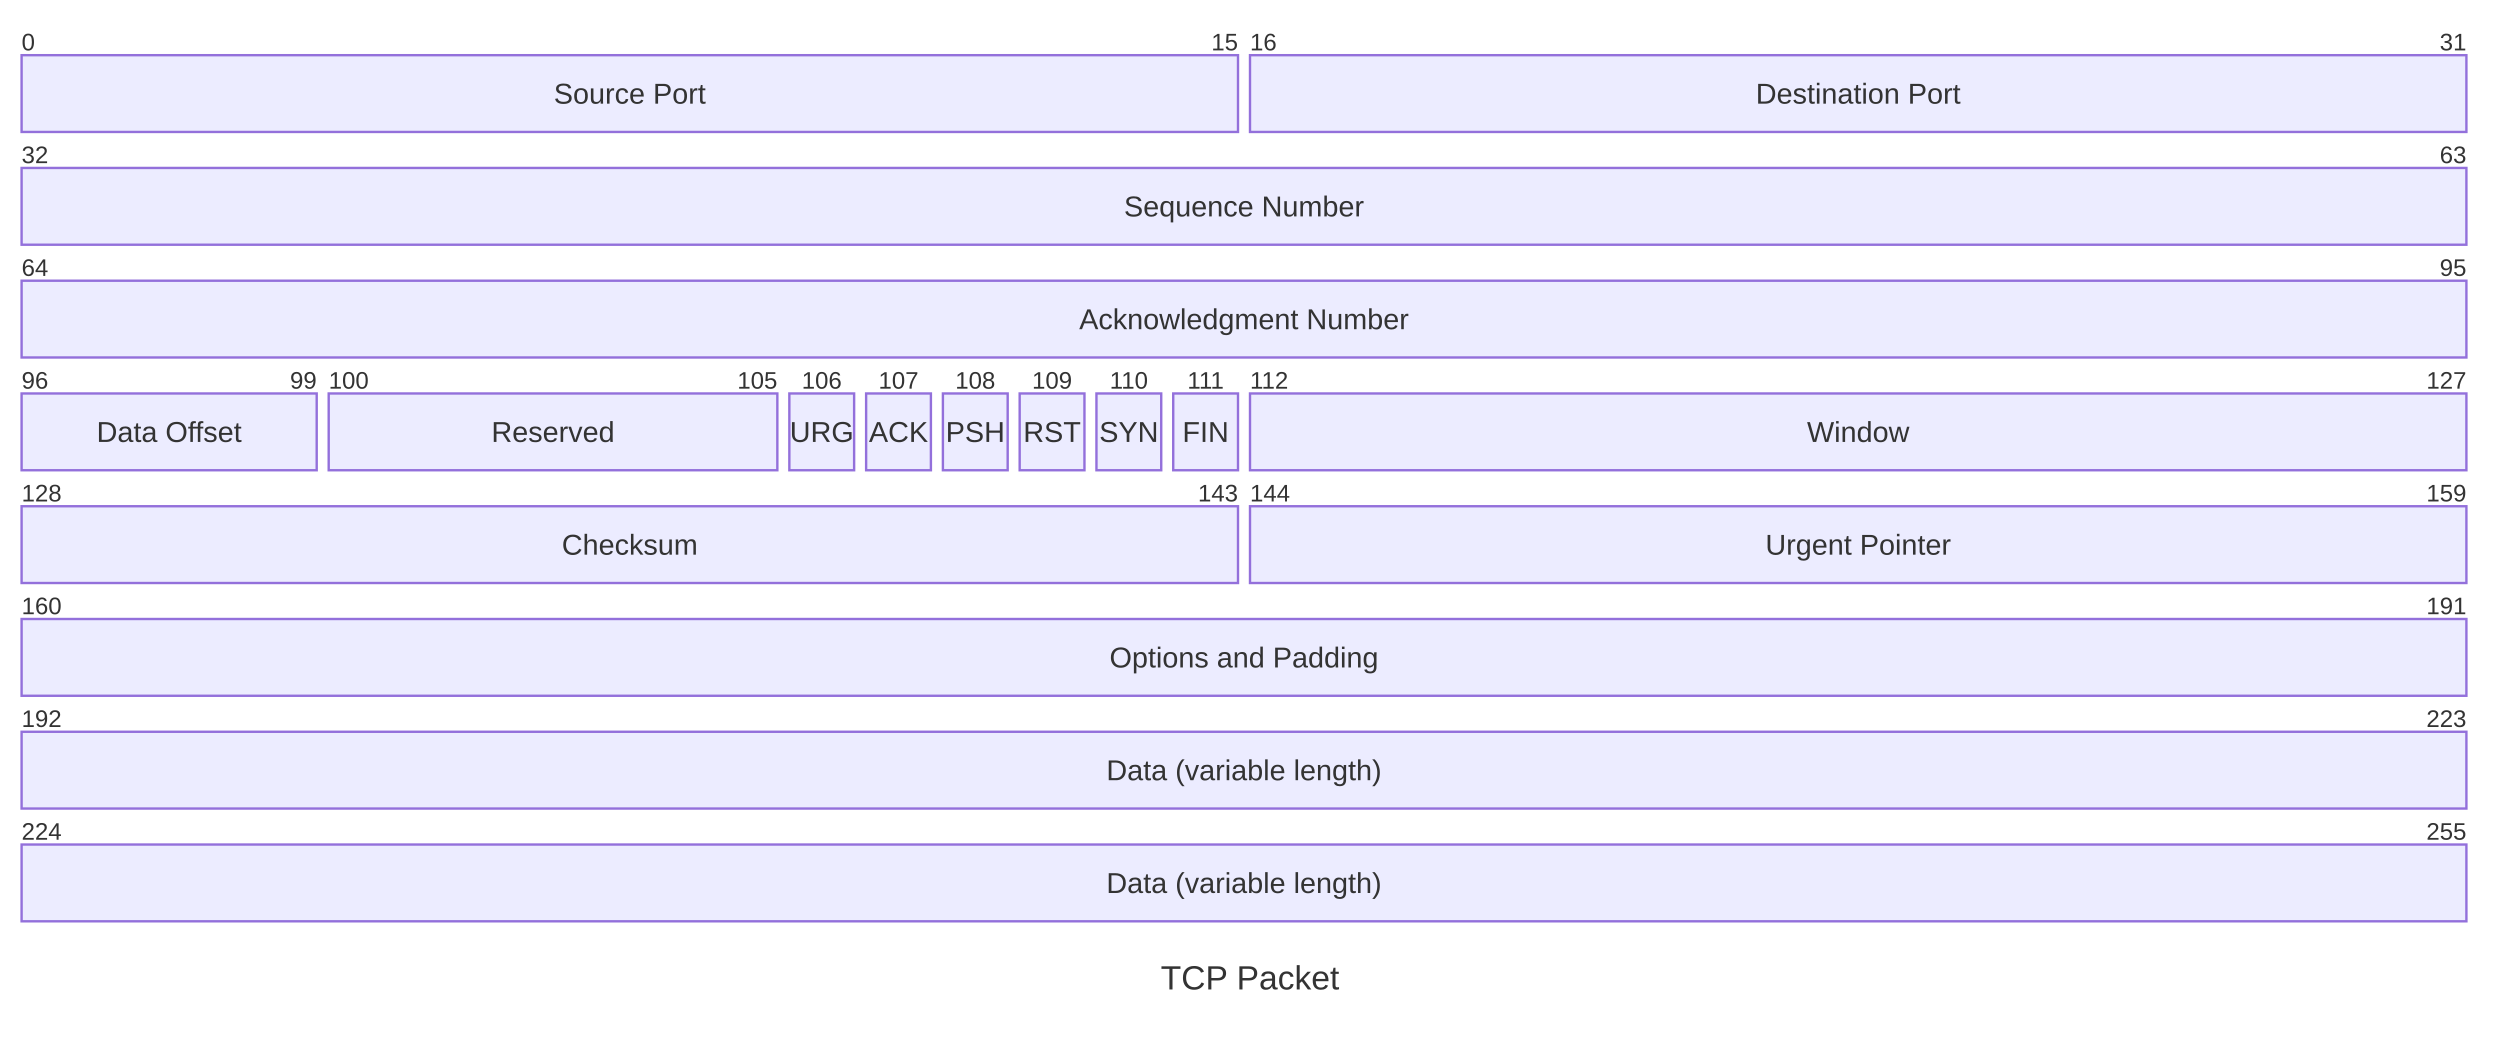
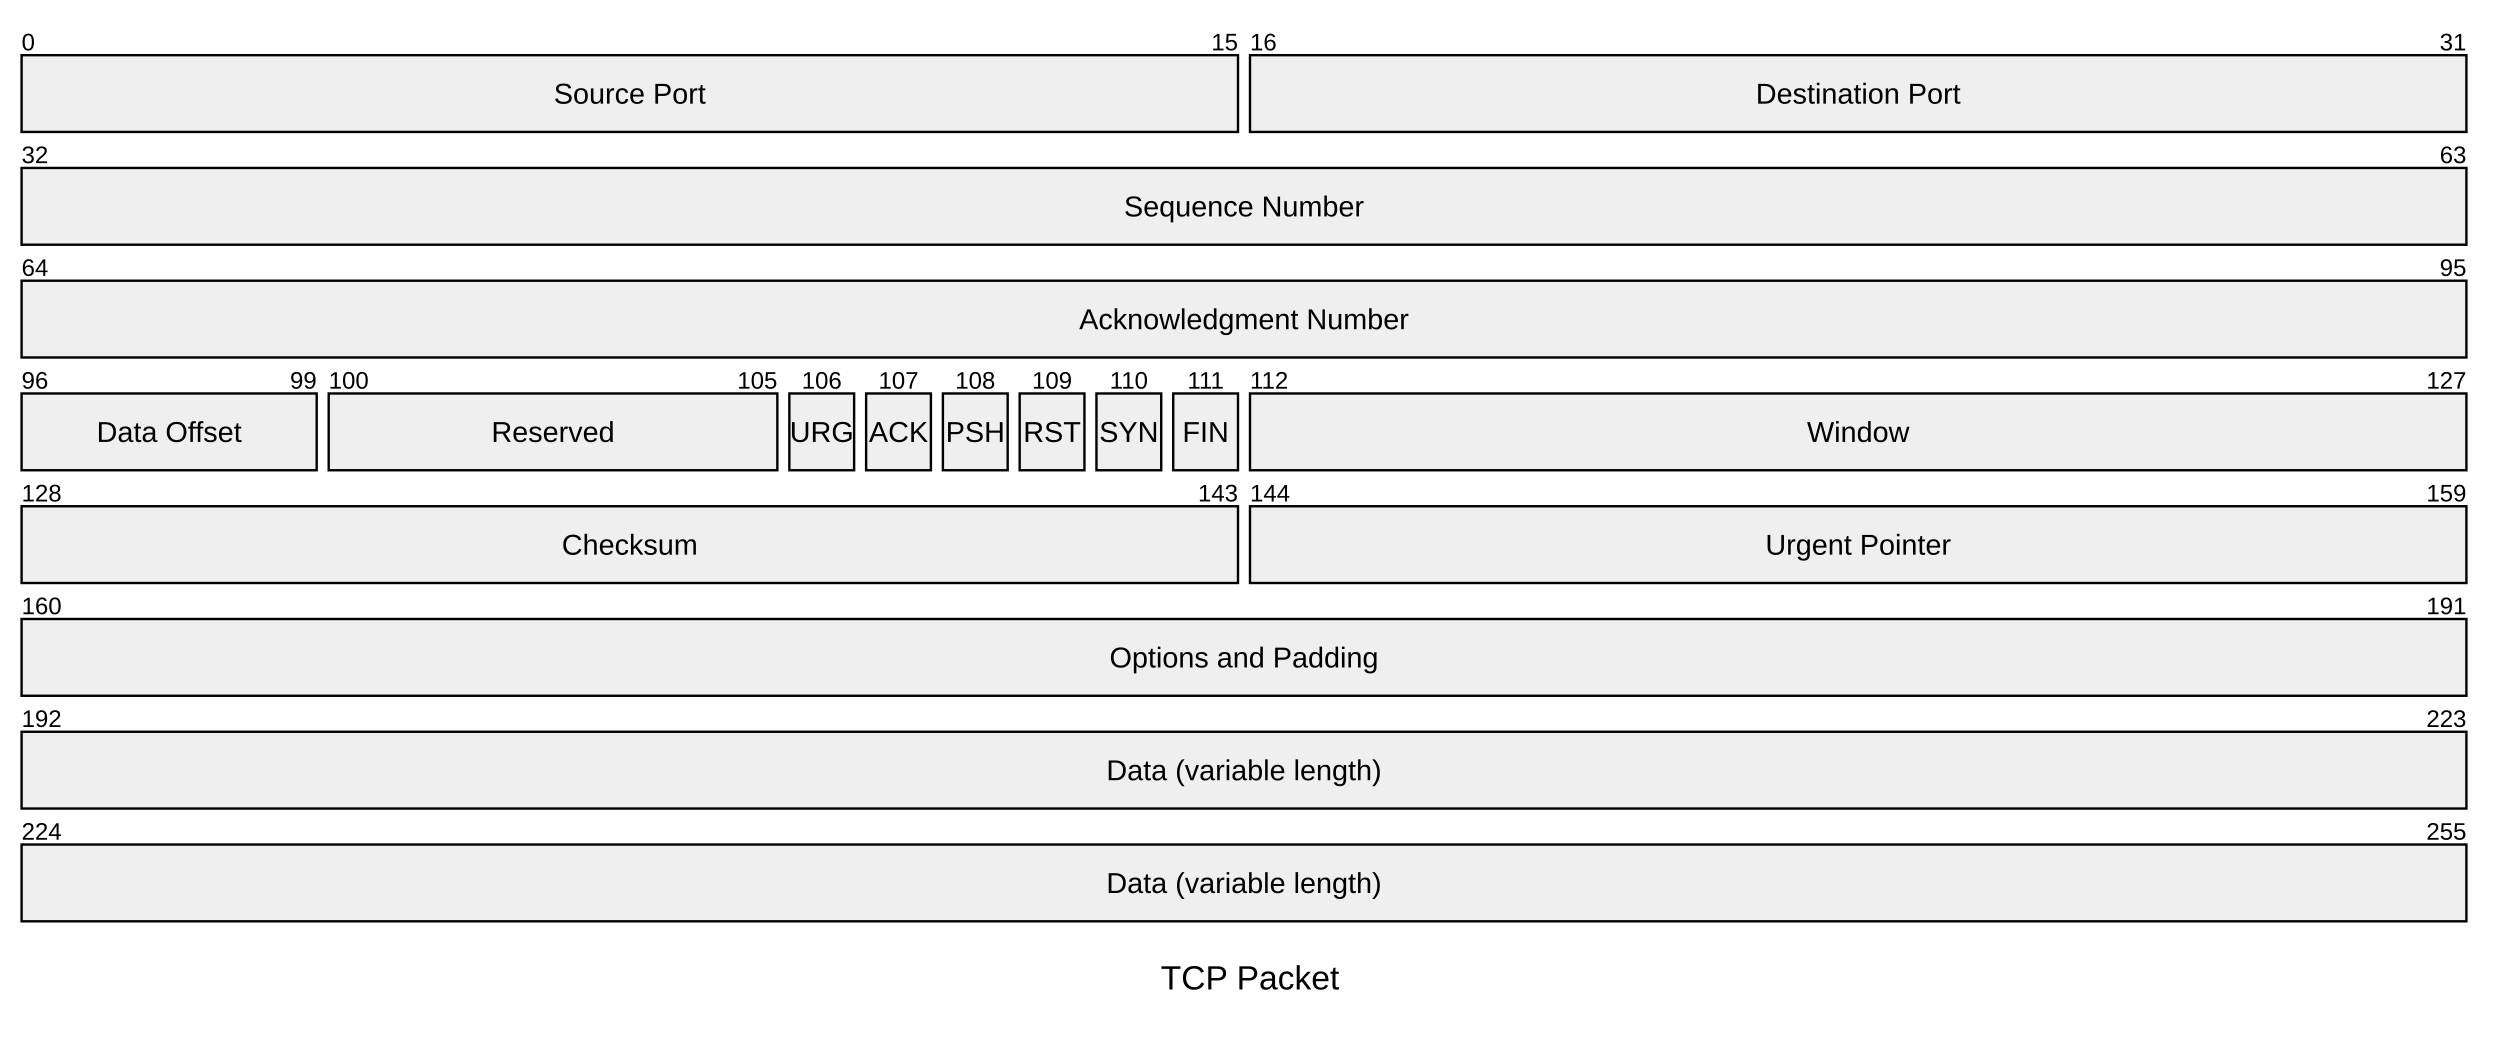
<svg xmlns="http://www.w3.org/2000/svg" id="my-svg" width="100%" class="packet" style="max-width: 1042px; background-color: white;" viewBox="-8 -8 1042 439" role="graphics-document document" aria-roledescription="packet">
  <style>#my-svg{font-family:"trebuchet ms", verdana, arial, sans-serif;font-size:16px;}#my-svg text{font-family:"trebuchet ms", verdana, arial, sans-serif;}</style>
  <g>
    <g class="packetRow">
-       <rect class="packetBlock" x="1" y="15" width="507" height="32" fill="#ECECFF" stroke="#9370DB" stroke-width="1" />
-       <text class="packetLabel" x="254.5" y="35.2" text-anchor="middle" font-size="12" fill="#333">Source Port</text>
-       <text class="packetByte start" x="1" y="13" text-anchor="start" font-size="10" fill="#333">0</text>
-       <text class="packetByte end" x="508" y="13" text-anchor="end" font-size="10" fill="#333">15</text>
-       <rect class="packetBlock" x="513" y="15" width="507" height="32" fill="#ECECFF" stroke="#9370DB" stroke-width="1" />
-       <text class="packetLabel" x="766.5" y="35.2" text-anchor="middle" font-size="12" fill="#333">Destination Port</text>
-       <text class="packetByte start" x="513" y="13" text-anchor="start" font-size="10" fill="#333">16</text>
-       <text class="packetByte end" x="1020" y="13" text-anchor="end" font-size="10" fill="#333">31</text>
+       <rect class="packetBlock" x="1" y="15" width="507" height="32" fill="#efefef" stroke="black" stroke-width="1" />
+       <text class="packetLabel" x="254.5" y="35.2" text-anchor="middle" font-size="12" fill="black">Source Port</text>
+       <text class="packetByte start" x="1" y="13" text-anchor="start" font-size="10" fill="black">0</text>
+       <text class="packetByte end" x="508" y="13" text-anchor="end" font-size="10" fill="black">15</text>
+       <rect class="packetBlock" x="513" y="15" width="507" height="32" fill="#efefef" stroke="black" stroke-width="1" />
+       <text class="packetLabel" x="766.5" y="35.2" text-anchor="middle" font-size="12" fill="black">Destination Port</text>
+       <text class="packetByte start" x="513" y="13" text-anchor="start" font-size="10" fill="black">16</text>
+       <text class="packetByte end" x="1020" y="13" text-anchor="end" font-size="10" fill="black">31</text>
    </g>
    <g class="packetRow">
-       <rect class="packetBlock" x="1" y="62" width="1019" height="32" fill="#ECECFF" stroke="#9370DB" stroke-width="1" />
-       <text class="packetLabel" x="510.5" y="82.2" text-anchor="middle" font-size="12" fill="#333">Sequence Number</text>
-       <text class="packetByte start" x="1" y="60" text-anchor="start" font-size="10" fill="#333">32</text>
-       <text class="packetByte end" x="1020" y="60" text-anchor="end" font-size="10" fill="#333">63</text>
+       <rect class="packetBlock" x="1" y="62" width="1019" height="32" fill="#efefef" stroke="black" stroke-width="1" />
+       <text class="packetLabel" x="510.5" y="82.2" text-anchor="middle" font-size="12" fill="black">Sequence Number</text>
+       <text class="packetByte start" x="1" y="60" text-anchor="start" font-size="10" fill="black">32</text>
+       <text class="packetByte end" x="1020" y="60" text-anchor="end" font-size="10" fill="black">63</text>
    </g>
    <g class="packetRow">
-       <rect class="packetBlock" x="1" y="109" width="1019" height="32" fill="#ECECFF" stroke="#9370DB" stroke-width="1" />
-       <text class="packetLabel" x="510.5" y="129.2" text-anchor="middle" font-size="12" fill="#333">Acknowledgment Number</text>
-       <text class="packetByte start" x="1" y="107" text-anchor="start" font-size="10" fill="#333">64</text>
-       <text class="packetByte end" x="1020" y="107" text-anchor="end" font-size="10" fill="#333">95</text>
+       <rect class="packetBlock" x="1" y="109" width="1019" height="32" fill="#efefef" stroke="black" stroke-width="1" />
+       <text class="packetLabel" x="510.5" y="129.2" text-anchor="middle" font-size="12" fill="black">Acknowledgment Number</text>
+       <text class="packetByte start" x="1" y="107" text-anchor="start" font-size="10" fill="black">64</text>
+       <text class="packetByte end" x="1020" y="107" text-anchor="end" font-size="10" fill="black">95</text>
    </g>
    <g class="packetRow">
-       <rect class="packetBlock" x="1" y="156" width="123" height="32" fill="#ECECFF" stroke="#9370DB" stroke-width="1" />
-       <text class="packetLabel" x="62.5" y="176.2" text-anchor="middle" font-size="12" fill="#333">Data Offset</text>
-       <text class="packetByte start" x="1" y="154" text-anchor="start" font-size="10" fill="#333">96</text>
-       <text class="packetByte end" x="124" y="154" text-anchor="end" font-size="10" fill="#333">99</text>
-       <rect class="packetBlock" x="129" y="156" width="187" height="32" fill="#ECECFF" stroke="#9370DB" stroke-width="1" />
-       <text class="packetLabel" x="222.5" y="176.2" text-anchor="middle" font-size="12" fill="#333">Reserved</text>
-       <text class="packetByte start" x="129" y="154" text-anchor="start" font-size="10" fill="#333">100</text>
-       <text class="packetByte end" x="316" y="154" text-anchor="end" font-size="10" fill="#333">105</text>
-       <rect class="packetBlock" x="321" y="156" width="27" height="32" fill="#ECECFF" stroke="#9370DB" stroke-width="1" />
-       <text class="packetLabel" x="334.5" y="176.2" text-anchor="middle" font-size="12" fill="#333">URG</text>
-       <text class="packetByte start" x="334.5" y="154" text-anchor="middle" font-size="10" fill="#333">106</text>
-       <rect class="packetBlock" x="353" y="156" width="27" height="32" fill="#ECECFF" stroke="#9370DB" stroke-width="1" />
-       <text class="packetLabel" x="366.5" y="176.2" text-anchor="middle" font-size="12" fill="#333">ACK</text>
-       <text class="packetByte start" x="366.5" y="154" text-anchor="middle" font-size="10" fill="#333">107</text>
-       <rect class="packetBlock" x="385" y="156" width="27" height="32" fill="#ECECFF" stroke="#9370DB" stroke-width="1" />
-       <text class="packetLabel" x="398.5" y="176.2" text-anchor="middle" font-size="12" fill="#333">PSH</text>
-       <text class="packetByte start" x="398.5" y="154" text-anchor="middle" font-size="10" fill="#333">108</text>
-       <rect class="packetBlock" x="417" y="156" width="27" height="32" fill="#ECECFF" stroke="#9370DB" stroke-width="1" />
-       <text class="packetLabel" x="430.5" y="176.2" text-anchor="middle" font-size="12" fill="#333">RST</text>
-       <text class="packetByte start" x="430.5" y="154" text-anchor="middle" font-size="10" fill="#333">109</text>
-       <rect class="packetBlock" x="449" y="156" width="27" height="32" fill="#ECECFF" stroke="#9370DB" stroke-width="1" />
-       <text class="packetLabel" x="462.5" y="176.2" text-anchor="middle" font-size="12" fill="#333">SYN</text>
-       <text class="packetByte start" x="462.5" y="154" text-anchor="middle" font-size="10" fill="#333">110</text>
-       <rect class="packetBlock" x="481" y="156" width="27" height="32" fill="#ECECFF" stroke="#9370DB" stroke-width="1" />
-       <text class="packetLabel" x="494.5" y="176.2" text-anchor="middle" font-size="12" fill="#333">FIN</text>
-       <text class="packetByte start" x="494.5" y="154" text-anchor="middle" font-size="10" fill="#333">111</text>
-       <rect class="packetBlock" x="513" y="156" width="507" height="32" fill="#ECECFF" stroke="#9370DB" stroke-width="1" />
-       <text class="packetLabel" x="766.5" y="176.2" text-anchor="middle" font-size="12" fill="#333">Window</text>
-       <text class="packetByte start" x="513" y="154" text-anchor="start" font-size="10" fill="#333">112</text>
-       <text class="packetByte end" x="1020" y="154" text-anchor="end" font-size="10" fill="#333">127</text>
+       <rect class="packetBlock" x="1" y="156" width="123" height="32" fill="#efefef" stroke="black" stroke-width="1" />
+       <text class="packetLabel" x="62.5" y="176.2" text-anchor="middle" font-size="12" fill="black">Data Offset</text>
+       <text class="packetByte start" x="1" y="154" text-anchor="start" font-size="10" fill="black">96</text>
+       <text class="packetByte end" x="124" y="154" text-anchor="end" font-size="10" fill="black">99</text>
+       <rect class="packetBlock" x="129" y="156" width="187" height="32" fill="#efefef" stroke="black" stroke-width="1" />
+       <text class="packetLabel" x="222.5" y="176.2" text-anchor="middle" font-size="12" fill="black">Reserved</text>
+       <text class="packetByte start" x="129" y="154" text-anchor="start" font-size="10" fill="black">100</text>
+       <text class="packetByte end" x="316" y="154" text-anchor="end" font-size="10" fill="black">105</text>
+       <rect class="packetBlock" x="321" y="156" width="27" height="32" fill="#efefef" stroke="black" stroke-width="1" />
+       <text class="packetLabel" x="334.5" y="176.2" text-anchor="middle" font-size="12" fill="black">URG</text>
+       <text class="packetByte start" x="334.5" y="154" text-anchor="middle" font-size="10" fill="black">106</text>
+       <rect class="packetBlock" x="353" y="156" width="27" height="32" fill="#efefef" stroke="black" stroke-width="1" />
+       <text class="packetLabel" x="366.5" y="176.2" text-anchor="middle" font-size="12" fill="black">ACK</text>
+       <text class="packetByte start" x="366.5" y="154" text-anchor="middle" font-size="10" fill="black">107</text>
+       <rect class="packetBlock" x="385" y="156" width="27" height="32" fill="#efefef" stroke="black" stroke-width="1" />
+       <text class="packetLabel" x="398.5" y="176.2" text-anchor="middle" font-size="12" fill="black">PSH</text>
+       <text class="packetByte start" x="398.5" y="154" text-anchor="middle" font-size="10" fill="black">108</text>
+       <rect class="packetBlock" x="417" y="156" width="27" height="32" fill="#efefef" stroke="black" stroke-width="1" />
+       <text class="packetLabel" x="430.5" y="176.2" text-anchor="middle" font-size="12" fill="black">RST</text>
+       <text class="packetByte start" x="430.5" y="154" text-anchor="middle" font-size="10" fill="black">109</text>
+       <rect class="packetBlock" x="449" y="156" width="27" height="32" fill="#efefef" stroke="black" stroke-width="1" />
+       <text class="packetLabel" x="462.5" y="176.2" text-anchor="middle" font-size="12" fill="black">SYN</text>
+       <text class="packetByte start" x="462.5" y="154" text-anchor="middle" font-size="10" fill="black">110</text>
+       <rect class="packetBlock" x="481" y="156" width="27" height="32" fill="#efefef" stroke="black" stroke-width="1" />
+       <text class="packetLabel" x="494.5" y="176.2" text-anchor="middle" font-size="12" fill="black">FIN</text>
+       <text class="packetByte start" x="494.5" y="154" text-anchor="middle" font-size="10" fill="black">111</text>
+       <rect class="packetBlock" x="513" y="156" width="507" height="32" fill="#efefef" stroke="black" stroke-width="1" />
+       <text class="packetLabel" x="766.5" y="176.2" text-anchor="middle" font-size="12" fill="black">Window</text>
+       <text class="packetByte start" x="513" y="154" text-anchor="start" font-size="10" fill="black">112</text>
+       <text class="packetByte end" x="1020" y="154" text-anchor="end" font-size="10" fill="black">127</text>
    </g>
    <g class="packetRow">
-       <rect class="packetBlock" x="1" y="203" width="507" height="32" fill="#ECECFF" stroke="#9370DB" stroke-width="1" />
-       <text class="packetLabel" x="254.5" y="223.2" text-anchor="middle" font-size="12" fill="#333">Checksum</text>
-       <text class="packetByte start" x="1" y="201" text-anchor="start" font-size="10" fill="#333">128</text>
-       <text class="packetByte end" x="508" y="201" text-anchor="end" font-size="10" fill="#333">143</text>
-       <rect class="packetBlock" x="513" y="203" width="507" height="32" fill="#ECECFF" stroke="#9370DB" stroke-width="1" />
-       <text class="packetLabel" x="766.5" y="223.2" text-anchor="middle" font-size="12" fill="#333">Urgent Pointer</text>
-       <text class="packetByte start" x="513" y="201" text-anchor="start" font-size="10" fill="#333">144</text>
-       <text class="packetByte end" x="1020" y="201" text-anchor="end" font-size="10" fill="#333">159</text>
+       <rect class="packetBlock" x="1" y="203" width="507" height="32" fill="#efefef" stroke="black" stroke-width="1" />
+       <text class="packetLabel" x="254.5" y="223.2" text-anchor="middle" font-size="12" fill="black">Checksum</text>
+       <text class="packetByte start" x="1" y="201" text-anchor="start" font-size="10" fill="black">128</text>
+       <text class="packetByte end" x="508" y="201" text-anchor="end" font-size="10" fill="black">143</text>
+       <rect class="packetBlock" x="513" y="203" width="507" height="32" fill="#efefef" stroke="black" stroke-width="1" />
+       <text class="packetLabel" x="766.5" y="223.2" text-anchor="middle" font-size="12" fill="black">Urgent Pointer</text>
+       <text class="packetByte start" x="513" y="201" text-anchor="start" font-size="10" fill="black">144</text>
+       <text class="packetByte end" x="1020" y="201" text-anchor="end" font-size="10" fill="black">159</text>
    </g>
    <g class="packetRow">
-       <rect class="packetBlock" x="1" y="250" width="1019" height="32" fill="#ECECFF" stroke="#9370DB" stroke-width="1" />
-       <text class="packetLabel" x="510.5" y="270.2" text-anchor="middle" font-size="12" fill="#333">Options and Padding</text>
-       <text class="packetByte start" x="1" y="248" text-anchor="start" font-size="10" fill="#333">160</text>
-       <text class="packetByte end" x="1020" y="248" text-anchor="end" font-size="10" fill="#333">191</text>
+       <rect class="packetBlock" x="1" y="250" width="1019" height="32" fill="#efefef" stroke="black" stroke-width="1" />
+       <text class="packetLabel" x="510.5" y="270.2" text-anchor="middle" font-size="12" fill="black">Options and Padding</text>
+       <text class="packetByte start" x="1" y="248" text-anchor="start" font-size="10" fill="black">160</text>
+       <text class="packetByte end" x="1020" y="248" text-anchor="end" font-size="10" fill="black">191</text>
    </g>
    <g class="packetRow">
-       <rect class="packetBlock" x="1" y="297" width="1019" height="32" fill="#ECECFF" stroke="#9370DB" stroke-width="1" />
-       <text class="packetLabel" x="510.5" y="317.2" text-anchor="middle" font-size="12" fill="#333">Data (variable length)</text>
-       <text class="packetByte start" x="1" y="295" text-anchor="start" font-size="10" fill="#333">192</text>
-       <text class="packetByte end" x="1020" y="295" text-anchor="end" font-size="10" fill="#333">223</text>
+       <rect class="packetBlock" x="1" y="297" width="1019" height="32" fill="#efefef" stroke="black" stroke-width="1" />
+       <text class="packetLabel" x="510.5" y="317.2" text-anchor="middle" font-size="12" fill="black">Data (variable length)</text>
+       <text class="packetByte start" x="1" y="295" text-anchor="start" font-size="10" fill="black">192</text>
+       <text class="packetByte end" x="1020" y="295" text-anchor="end" font-size="10" fill="black">223</text>
    </g>
    <g class="packetRow">
-       <rect class="packetBlock" x="1" y="344" width="1019" height="32" fill="#ECECFF" stroke="#9370DB" stroke-width="1" />
-       <text class="packetLabel" x="510.5" y="364.2" text-anchor="middle" font-size="12" fill="#333">Data (variable length)</text>
-       <text class="packetByte start" x="1" y="342" text-anchor="start" font-size="10" fill="#333">224</text>
-       <text class="packetByte end" x="1020" y="342" text-anchor="end" font-size="10" fill="#333">255</text>
+       <rect class="packetBlock" x="1" y="344" width="1019" height="32" fill="#efefef" stroke="black" stroke-width="1" />
+       <text class="packetLabel" x="510.5" y="364.2" text-anchor="middle" font-size="12" fill="black">Data (variable length)</text>
+       <text class="packetByte start" x="1" y="342" text-anchor="start" font-size="10" fill="black">224</text>
+       <text class="packetByte end" x="1020" y="342" text-anchor="end" font-size="10" fill="black">255</text>
    </g>
-     <text class="packetTitle" x="513" y="404.4" text-anchor="middle" font-size="14" fill="#333">TCP Packet</text>
+     <text class="packetTitle" x="513" y="404.4" text-anchor="middle" font-size="14" fill="black">TCP Packet</text>
  </g>
</svg>
